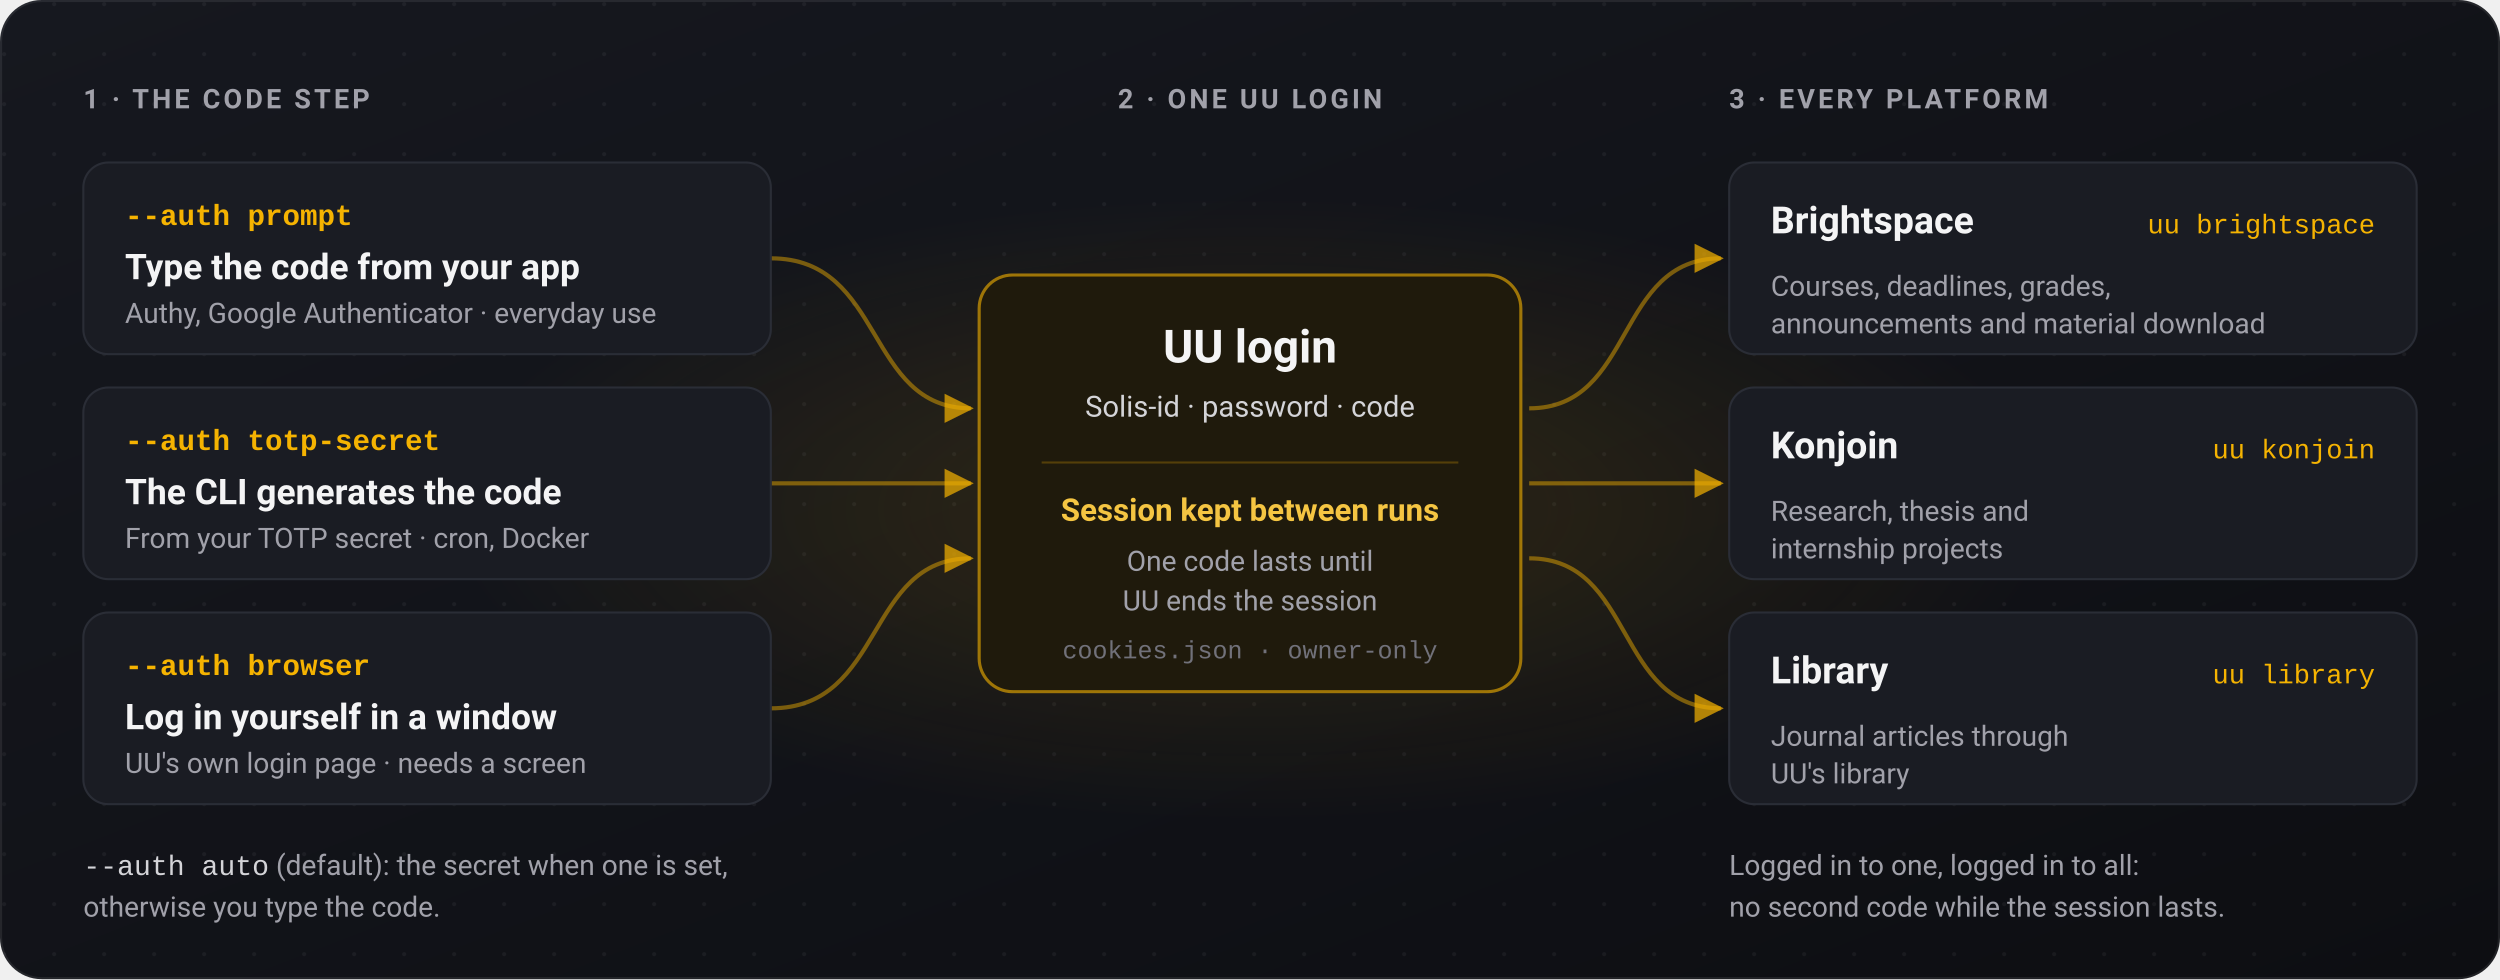
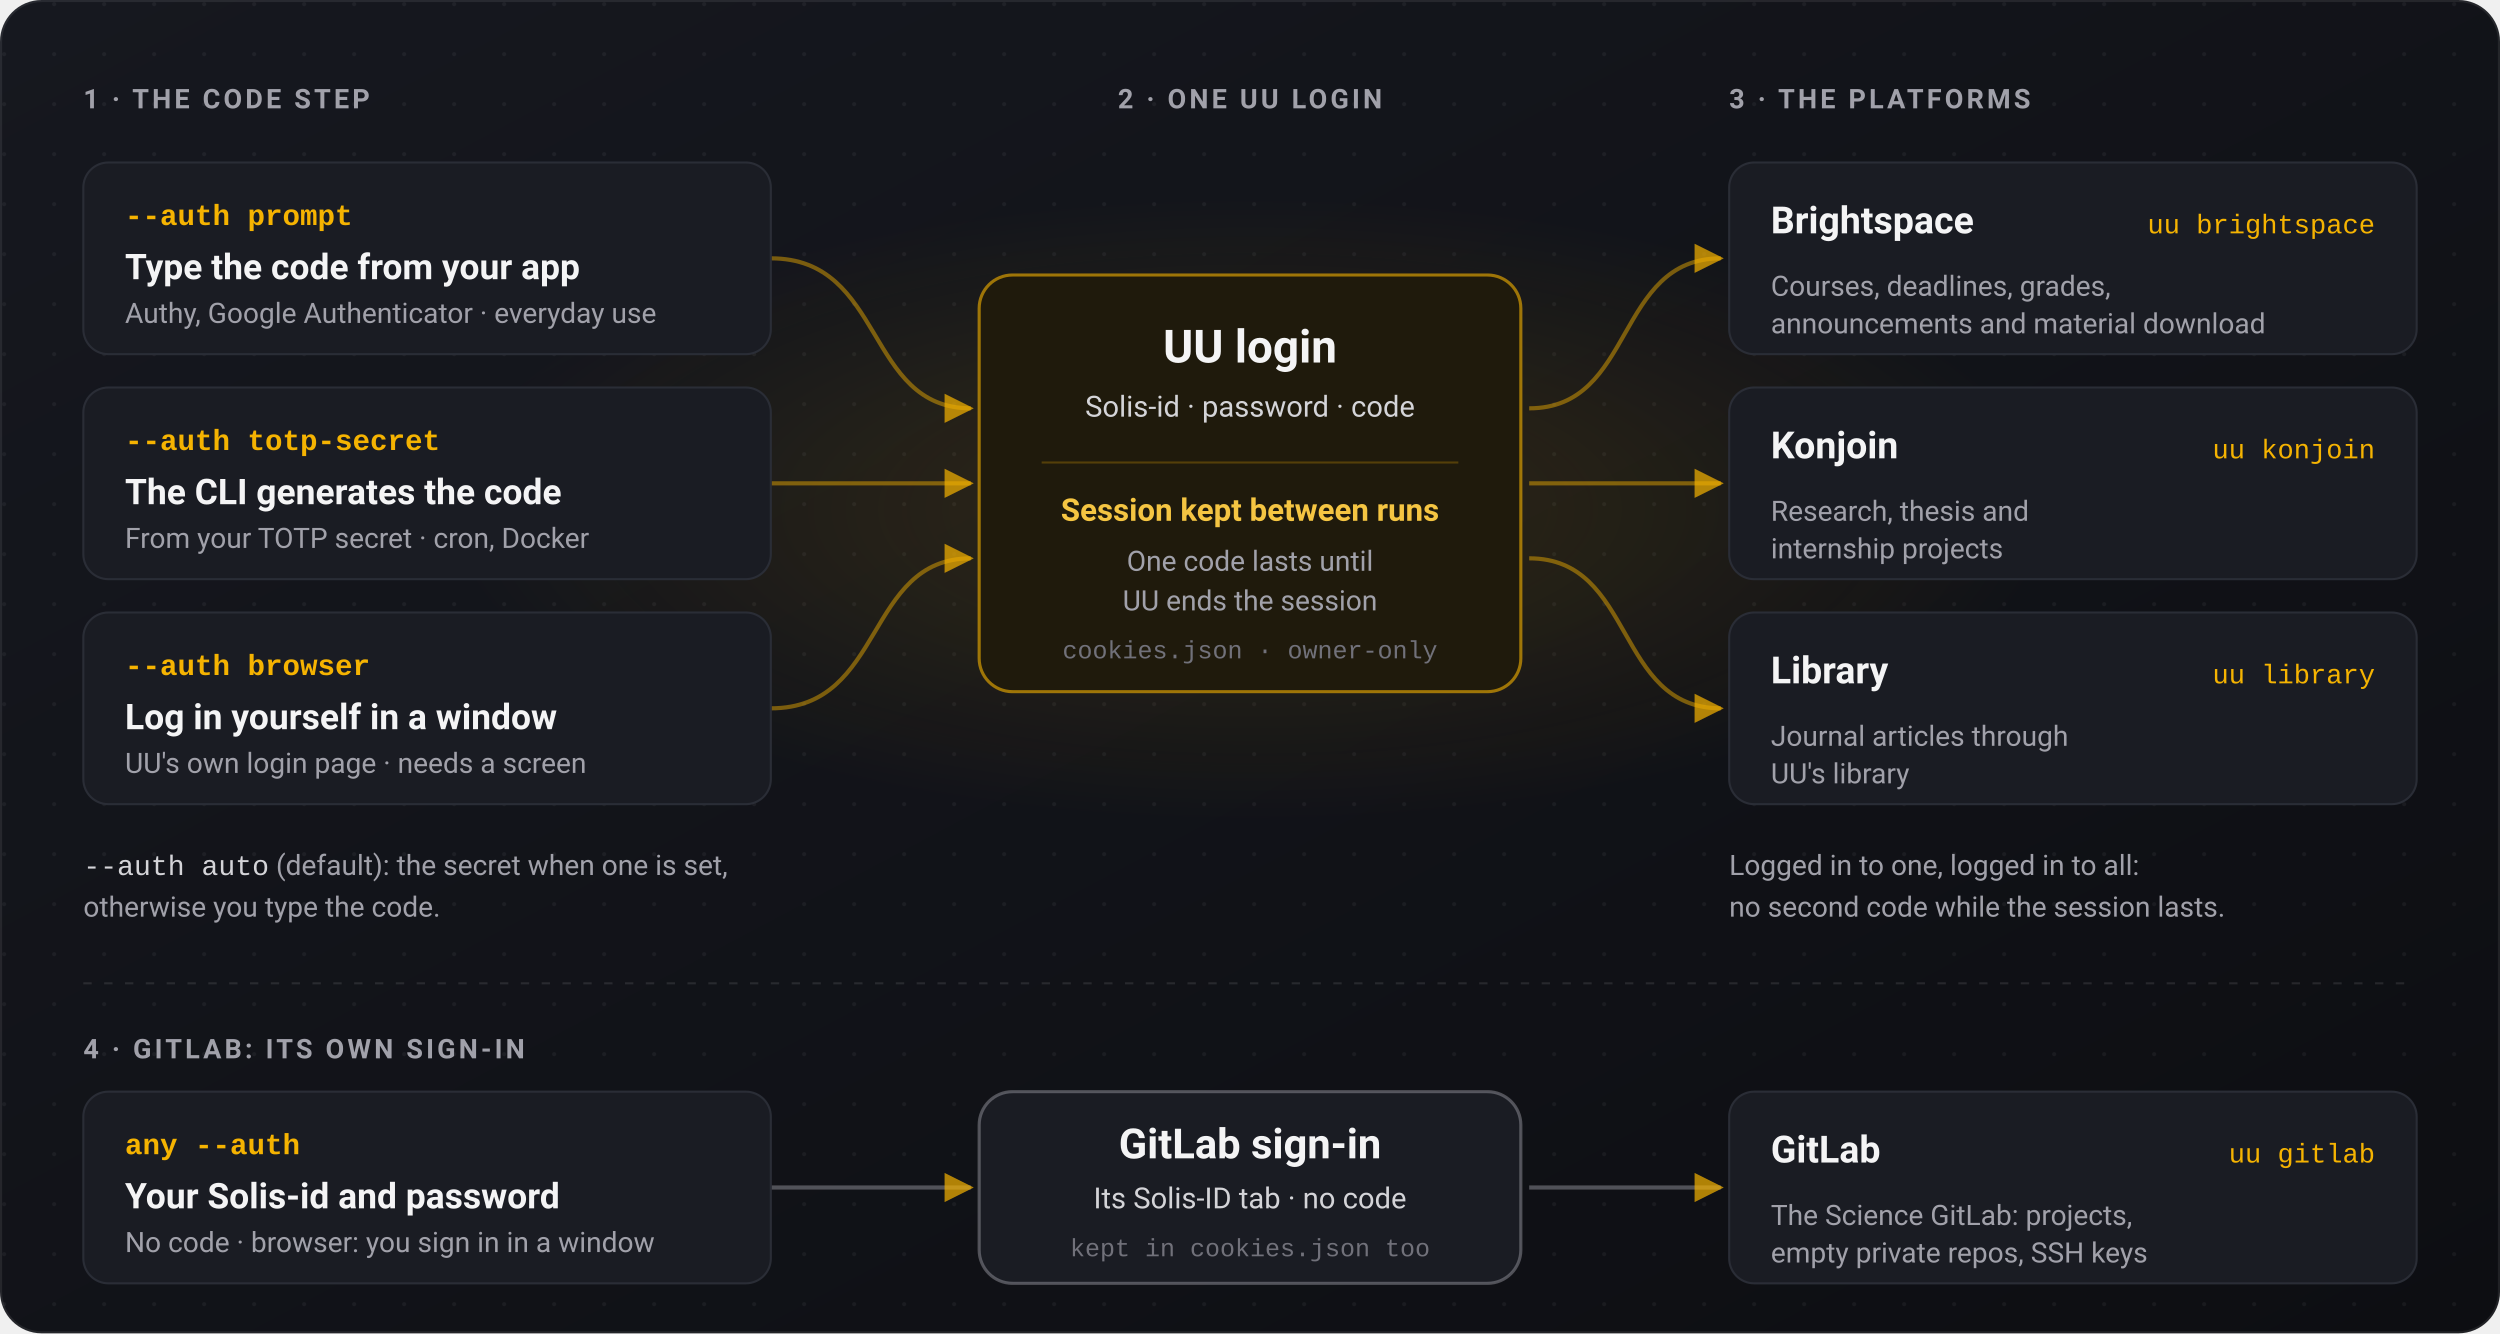
- <svg xmlns="http://www.w3.org/2000/svg" width="1200" height="470" viewBox="0 0 1200 470" role="img" aria-labelledby="title desc">
+ <svg xmlns="http://www.w3.org/2000/svg" width="1200" height="640" viewBox="0 0 1200 640" role="img" aria-labelledby="title desc">
  <defs>
    <linearGradient id="bg" x1="0" y1="0" x2="1" y2="1">
      <stop offset="0" stop-color="#16181f" />
      <stop offset="1" stop-color="#0d0e12" />
    </linearGradient>
    <radialGradient id="glow" cx="0.5" cy="0.52" r="0.32">
      <stop offset="0" stop-color="#f5b301" stop-opacity="0.14" />
      <stop offset="1" stop-color="#f5b301" stop-opacity="0" />
    </radialGradient>
    <pattern id="dots" width="24" height="24" patternUnits="userSpaceOnUse">
      <circle cx="2" cy="2" r="1" fill="#ffffff" fill-opacity="0.05" />
    </pattern>
    <marker id="arrow" viewBox="0 0 10 10" refX="9" refY="5" markerWidth="7" markerHeight="7" orient="auto-start-reverse">
      <path d="M0 0L10 5L0 10z" fill="#f5b301" fill-opacity="0.7" />
    </marker>
    <clipPath id="card">
-       <rect width="1200" height="470" rx="20" />
+       <rect width="1200" height="640" rx="20" />
    </clipPath>
  </defs>
  <g clip-path="url(#card)">
-     <rect width="1200" height="470" fill="url(#bg)" />
-     <rect width="1200" height="470" fill="url(#dots)" />
+     <rect width="1200" height="640" fill="url(#bg)" />
+     <rect width="1200" height="640" fill="url(#dots)" />
    <rect width="1200" height="470" fill="url(#glow)" />
  </g>
-   <rect x="0.5" y="0.5" width="1199" height="469" rx="19.5" fill="none" stroke="#ffffff" stroke-opacity="0.08" />
+   <rect x="0.5" y="0.5" width="1199" height="639" rx="19.5" fill="none" stroke="#ffffff" stroke-opacity="0.08" />
  <g font-family="system-ui, -apple-system, 'Segoe UI', Roboto, Helvetica, Arial, sans-serif" font-size="13" font-weight="600" letter-spacing="1.5" fill="#a1a1aa">
    <text x="40" y="52">1 · THE CODE STEP</text>
    <text x="600" y="52" text-anchor="middle">2 · ONE UU LOGIN</text>
-     <text x="830" y="52">3 · EVERY PLATFORM</text>
+     <text x="830" y="52">3 · THE PLATFORMS</text>
  </g>
  <g fill="none" stroke="#f5b301" stroke-opacity="0.45" stroke-width="2" marker-end="url(#arrow)">
    <path d="M370 124 C425 124 415 196 466 196" />
    <path d="M370 232 L466 232" />
    <path d="M370 340 C425 340 415 268 466 268" />
    <path d="M734 196 C785 196 775 124 826 124" />
    <path d="M734 232 L826 232" />
    <path d="M734 268 C785 268 775 340 826 340" />
  </g>
  <g font-family="system-ui, -apple-system, 'Segoe UI', Roboto, Helvetica, Arial, sans-serif">
    <g transform="translate(40 78)">
      <rect width="330" height="92" rx="12" fill="#1a1c23" stroke="#2a2d36" />
      <text x="20" y="30" font-family="ui-monospace, SFMono-Regular, Menlo, Consolas, 'Liberation Mono', monospace" font-size="14" font-weight="600" fill="#f5b301">--auth prompt</text>
      <text x="20" y="56" font-size="17" font-weight="600" fill="#f4f4f5">Type the code from your app</text>
      <text x="20" y="77" font-size="13.5" fill="#a1a1aa">Authy, Google Authenticator · everyday use</text>
    </g>
    <g transform="translate(40 186)">
      <rect width="330" height="92" rx="12" fill="#1a1c23" stroke="#2a2d36" />
      <text x="20" y="30" font-family="ui-monospace, SFMono-Regular, Menlo, Consolas, 'Liberation Mono', monospace" font-size="14" font-weight="600" fill="#f5b301">--auth totp-secret</text>
      <text x="20" y="56" font-size="17" font-weight="600" fill="#f4f4f5">The CLI generates the code</text>
      <text x="20" y="77" font-size="13.5" fill="#a1a1aa">From your TOTP secret · cron, Docker</text>
    </g>
    <g transform="translate(40 294)">
      <rect width="330" height="92" rx="12" fill="#1a1c23" stroke="#2a2d36" />
      <text x="20" y="30" font-family="ui-monospace, SFMono-Regular, Menlo, Consolas, 'Liberation Mono', monospace" font-size="14" font-weight="600" fill="#f5b301">--auth browser</text>
      <text x="20" y="56" font-size="17" font-weight="600" fill="#f4f4f5">Log in yourself in a window</text>
      <text x="20" y="77" font-size="13.5" fill="#a1a1aa">UU's own login page · needs a screen</text>
    </g>
    <text x="40" y="420" font-size="13.5" fill="#a1a1aa">
      <tspan font-family="ui-monospace, SFMono-Regular, Menlo, Consolas, 'Liberation Mono', monospace" fill="#d4d4d8">--auth auto</tspan> (default): the secret when one is set,</text>
    <text x="40" y="440" font-size="13.5" fill="#a1a1aa">otherwise you type the code.</text>
  </g>
  <g font-family="system-ui, -apple-system, 'Segoe UI', Roboto, Helvetica, Arial, sans-serif" text-anchor="middle">
    <rect x="470" y="132" width="260" height="200" rx="16" fill="#1f1a0c" stroke="#f5b301" stroke-opacity="0.6" stroke-width="1.5" />
    <text x="600" y="174" font-size="22" font-weight="700" fill="#f4f4f5">UU login</text>
    <text x="600" y="200" font-size="14" fill="#d4d4d8">Solis-id · password · code</text>
    <line x1="500" y1="222" x2="700" y2="222" stroke="#f5b301" stroke-opacity="0.25" />
    <text x="600" y="250" font-size="15" font-weight="600" fill="#f5c542">Session kept between runs</text>
    <text x="600" y="274" font-size="13.5" fill="#a1a1aa">One code lasts until</text>
    <text x="600" y="293" font-size="13.5" fill="#a1a1aa">UU ends the session</text>
    <text x="600" y="316" font-family="ui-monospace, SFMono-Regular, Menlo, Consolas, 'Liberation Mono', monospace" font-size="12" fill="#71717a">cookies.json · owner-only</text>
  </g>
  <g font-family="system-ui, -apple-system, 'Segoe UI', Roboto, Helvetica, Arial, sans-serif">
    <g transform="translate(830 78)">
      <rect width="330" height="92" rx="12" fill="#1a1c23" stroke="#2a2d36" />
      <text x="20" y="34" font-size="18" font-weight="700" fill="#f4f4f5">Brightspace</text>
      <text x="310" y="34" text-anchor="end" font-family="ui-monospace, SFMono-Regular, Menlo, Consolas, 'Liberation Mono', monospace" font-size="13" fill="#f5b301">uu brightspace</text>
      <text x="20" y="64" font-size="13.5" fill="#a1a1aa">Courses, deadlines, grades,</text>
      <text x="20" y="82" font-size="13.5" fill="#a1a1aa">announcements and material download</text>
    </g>
    <g transform="translate(830 186)">
      <rect width="330" height="92" rx="12" fill="#1a1c23" stroke="#2a2d36" />
      <text x="20" y="34" font-size="18" font-weight="700" fill="#f4f4f5">Konjoin</text>
      <text x="310" y="34" text-anchor="end" font-family="ui-monospace, SFMono-Regular, Menlo, Consolas, 'Liberation Mono', monospace" font-size="13" fill="#f5b301">uu konjoin</text>
      <text x="20" y="64" font-size="13.5" fill="#a1a1aa">Research, thesis and</text>
      <text x="20" y="82" font-size="13.5" fill="#a1a1aa">internship projects</text>
    </g>
    <g transform="translate(830 294)">
      <rect width="330" height="92" rx="12" fill="#1a1c23" stroke="#2a2d36" />
      <text x="20" y="34" font-size="18" font-weight="700" fill="#f4f4f5">Library</text>
      <text x="310" y="34" text-anchor="end" font-family="ui-monospace, SFMono-Regular, Menlo, Consolas, 'Liberation Mono', monospace" font-size="13" fill="#f5b301">uu library</text>
      <text x="20" y="64" font-size="13.5" fill="#a1a1aa">Journal articles through</text>
      <text x="20" y="82" font-size="13.5" fill="#a1a1aa">UU's library</text>
    </g>
    <text x="830" y="420" font-size="13.5" fill="#a1a1aa">Logged in to one, logged in to all:</text>
    <text x="830" y="440" font-size="13.5" fill="#a1a1aa">no second code while the session lasts.</text>
  </g>
+   <line x1="40" y1="472" x2="1160" y2="472" stroke="#ffffff" stroke-opacity="0.1" stroke-dasharray="4 6" />
+   <text x="40" y="508" font-family="system-ui, -apple-system, 'Segoe UI', Roboto, Helvetica, Arial, sans-serif" font-size="13" font-weight="600" letter-spacing="1.5" fill="#a1a1aa">4 · GITLAB: ITS OWN SIGN-IN</text>
+   <g fill="none" stroke="#a1a1aa" stroke-opacity="0.45" stroke-width="2" marker-end="url(#arrow)">
+     <path d="M370 570 L466 570" />
+     <path d="M734 570 L826 570" />
+   </g>
+   <g font-family="system-ui, -apple-system, 'Segoe UI', Roboto, Helvetica, Arial, sans-serif">
+     <g transform="translate(40 524)">
+       <rect width="330" height="92" rx="12" fill="#1a1c23" stroke="#2a2d36" />
+       <text x="20" y="30" font-family="ui-monospace, SFMono-Regular, Menlo, Consolas, 'Liberation Mono', monospace" font-size="14" font-weight="600" fill="#f5b301">any --auth</text>
+       <text x="20" y="56" font-size="17" font-weight="600" fill="#f4f4f5">Your Solis-id and password</text>
+       <text x="20" y="77" font-size="13.5" fill="#a1a1aa">No code · browser: you sign in in a window</text>
+     </g>
+     <g text-anchor="middle">
+       <rect x="470" y="524" width="260" height="92" rx="16" fill="#1a1c23" stroke="#a1a1aa" stroke-opacity="0.45" stroke-width="1.5" />
+       <text x="600" y="556" font-size="20" font-weight="700" fill="#f4f4f5">GitLab sign-in</text>
+       <text x="600" y="580" font-size="14" fill="#d4d4d8">Its Solis-ID tab · no code</text>
+       <text x="600" y="603" font-family="ui-monospace, SFMono-Regular, Menlo, Consolas, 'Liberation Mono', monospace" font-size="12" fill="#71717a">kept in cookies.json too</text>
+     </g>
+     <g transform="translate(830 524)">
+       <rect width="330" height="92" rx="12" fill="#1a1c23" stroke="#2a2d36" />
+       <text x="20" y="34" font-size="18" font-weight="700" fill="#f4f4f5">GitLab</text>
+       <text x="310" y="34" text-anchor="end" font-family="ui-monospace, SFMono-Regular, Menlo, Consolas, 'Liberation Mono', monospace" font-size="13" fill="#f5b301">uu gitlab</text>
+       <text x="20" y="64" font-size="13.5" fill="#a1a1aa">The Science GitLab: projects,</text>
+       <text x="20" y="82" font-size="13.5" fill="#a1a1aa">empty private repos, SSH keys</text>
+     </g>
+   </g>
</svg>
